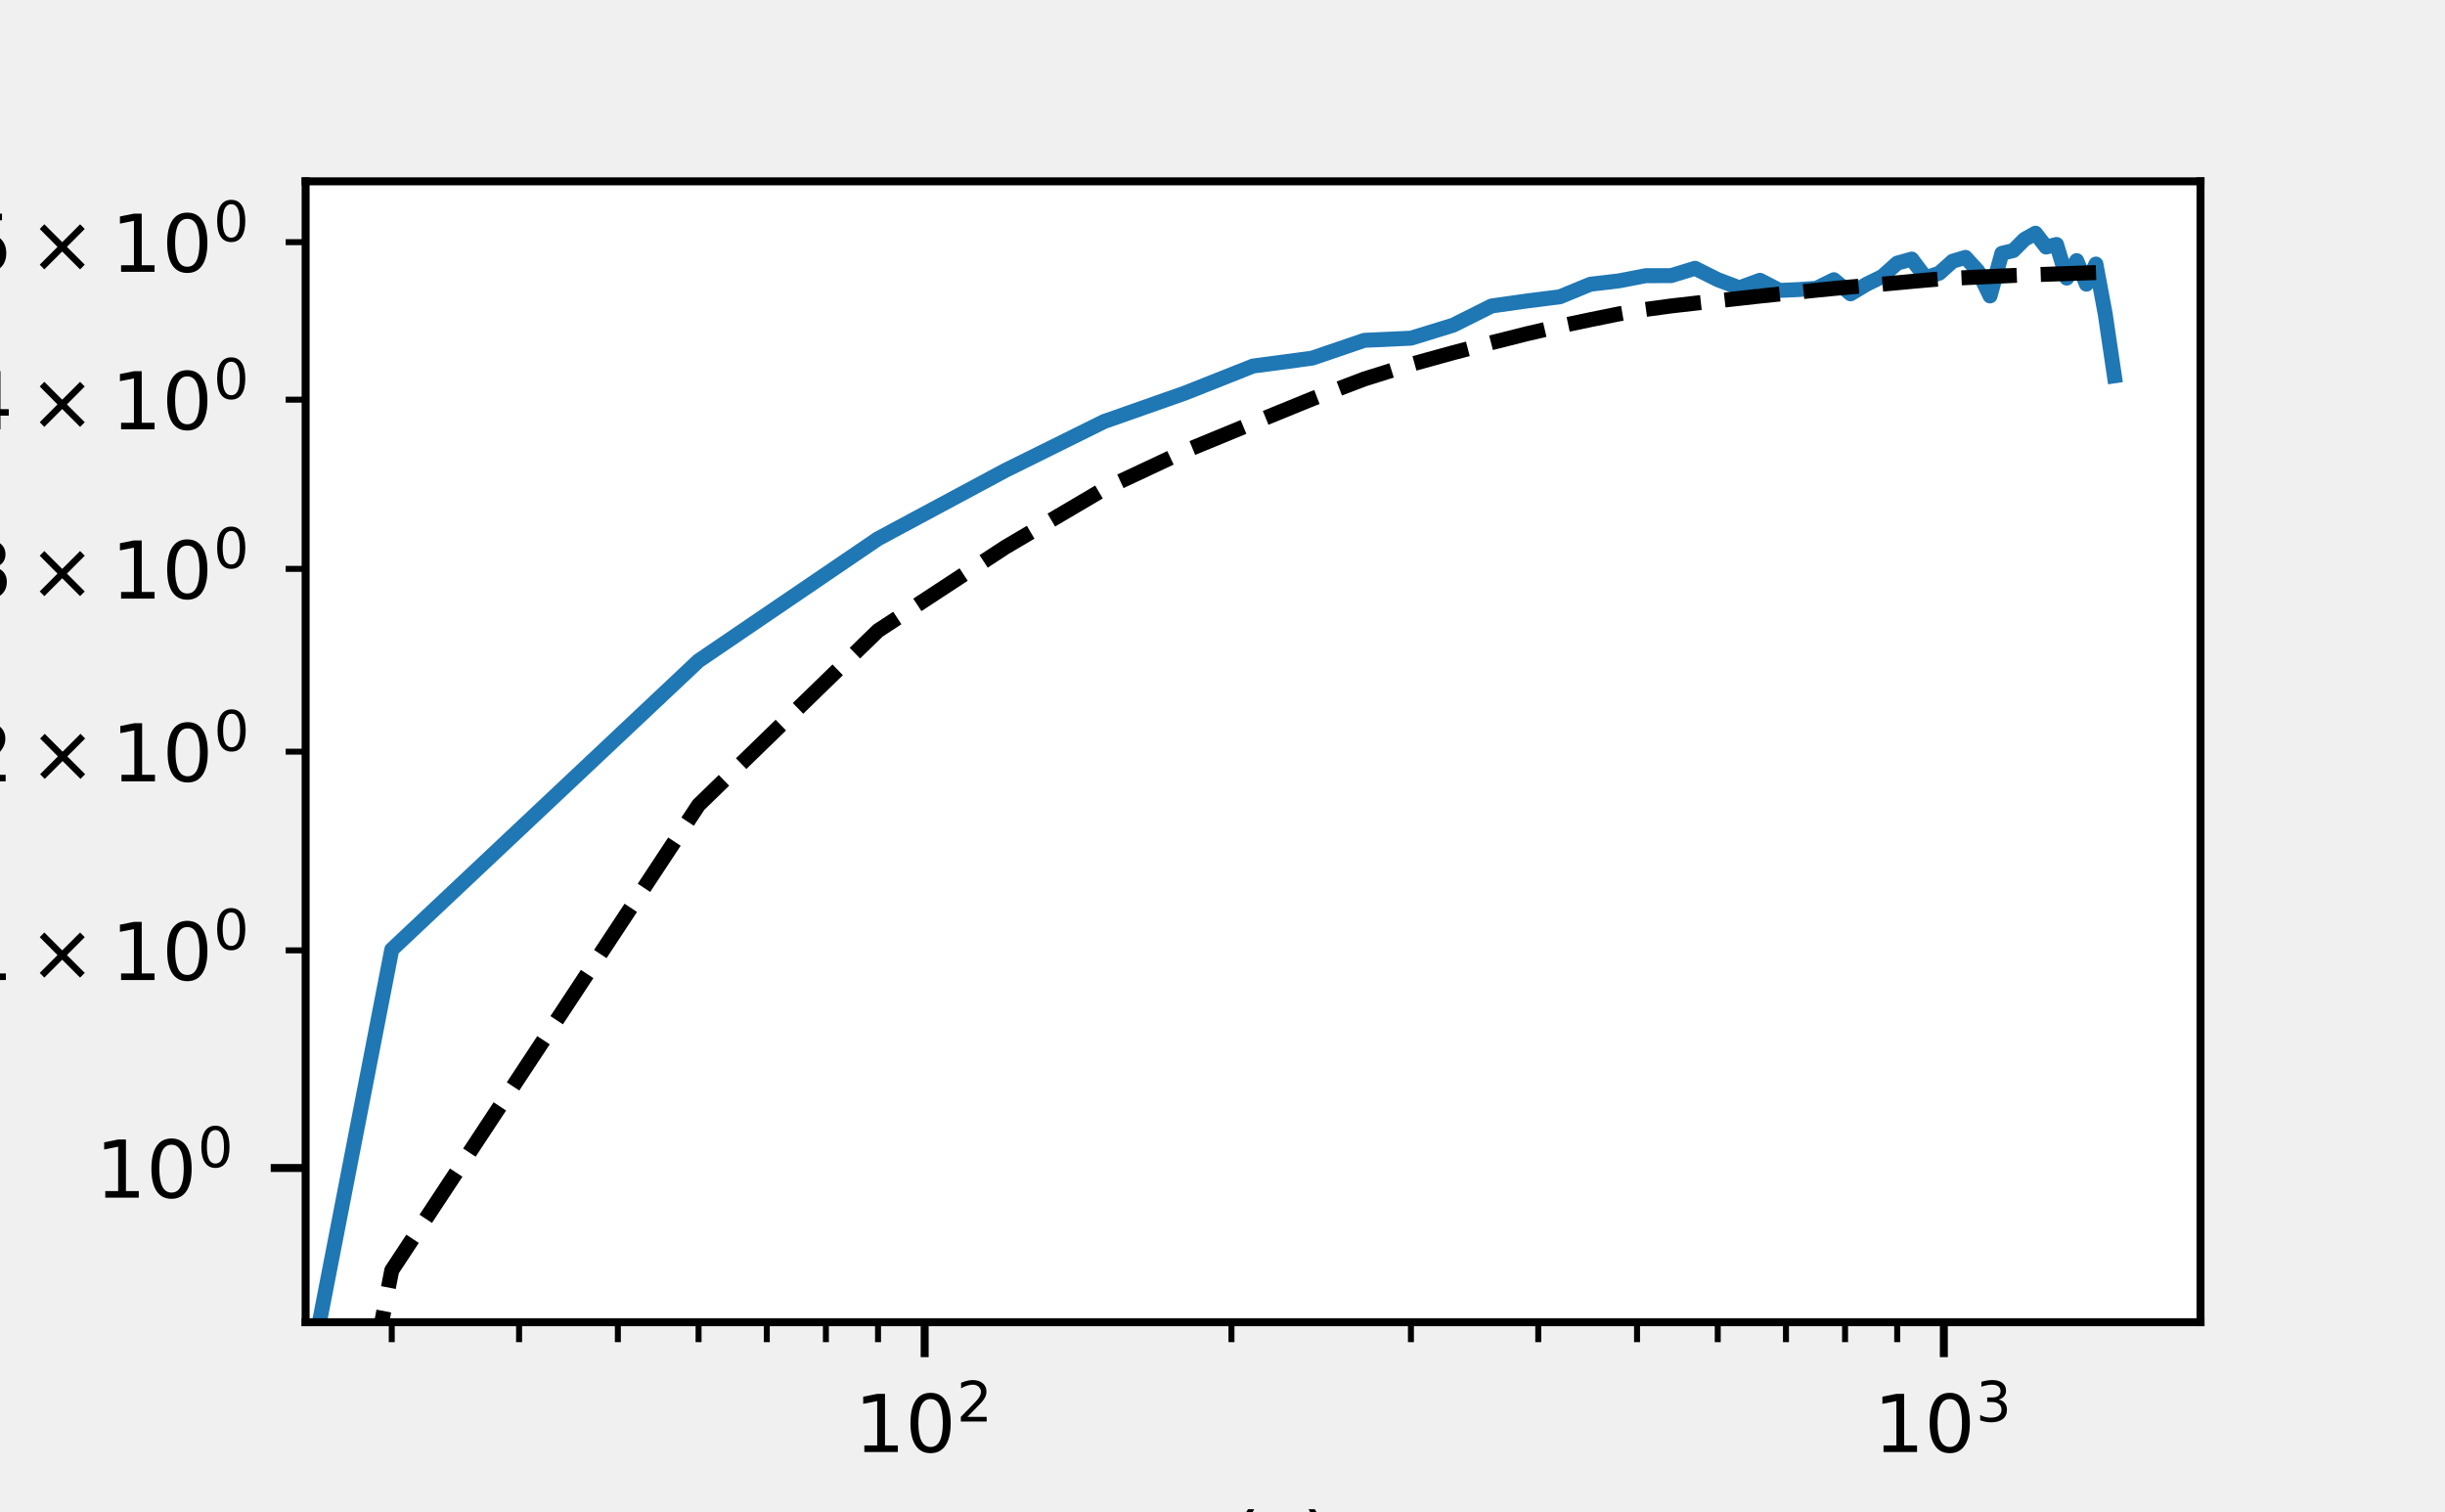
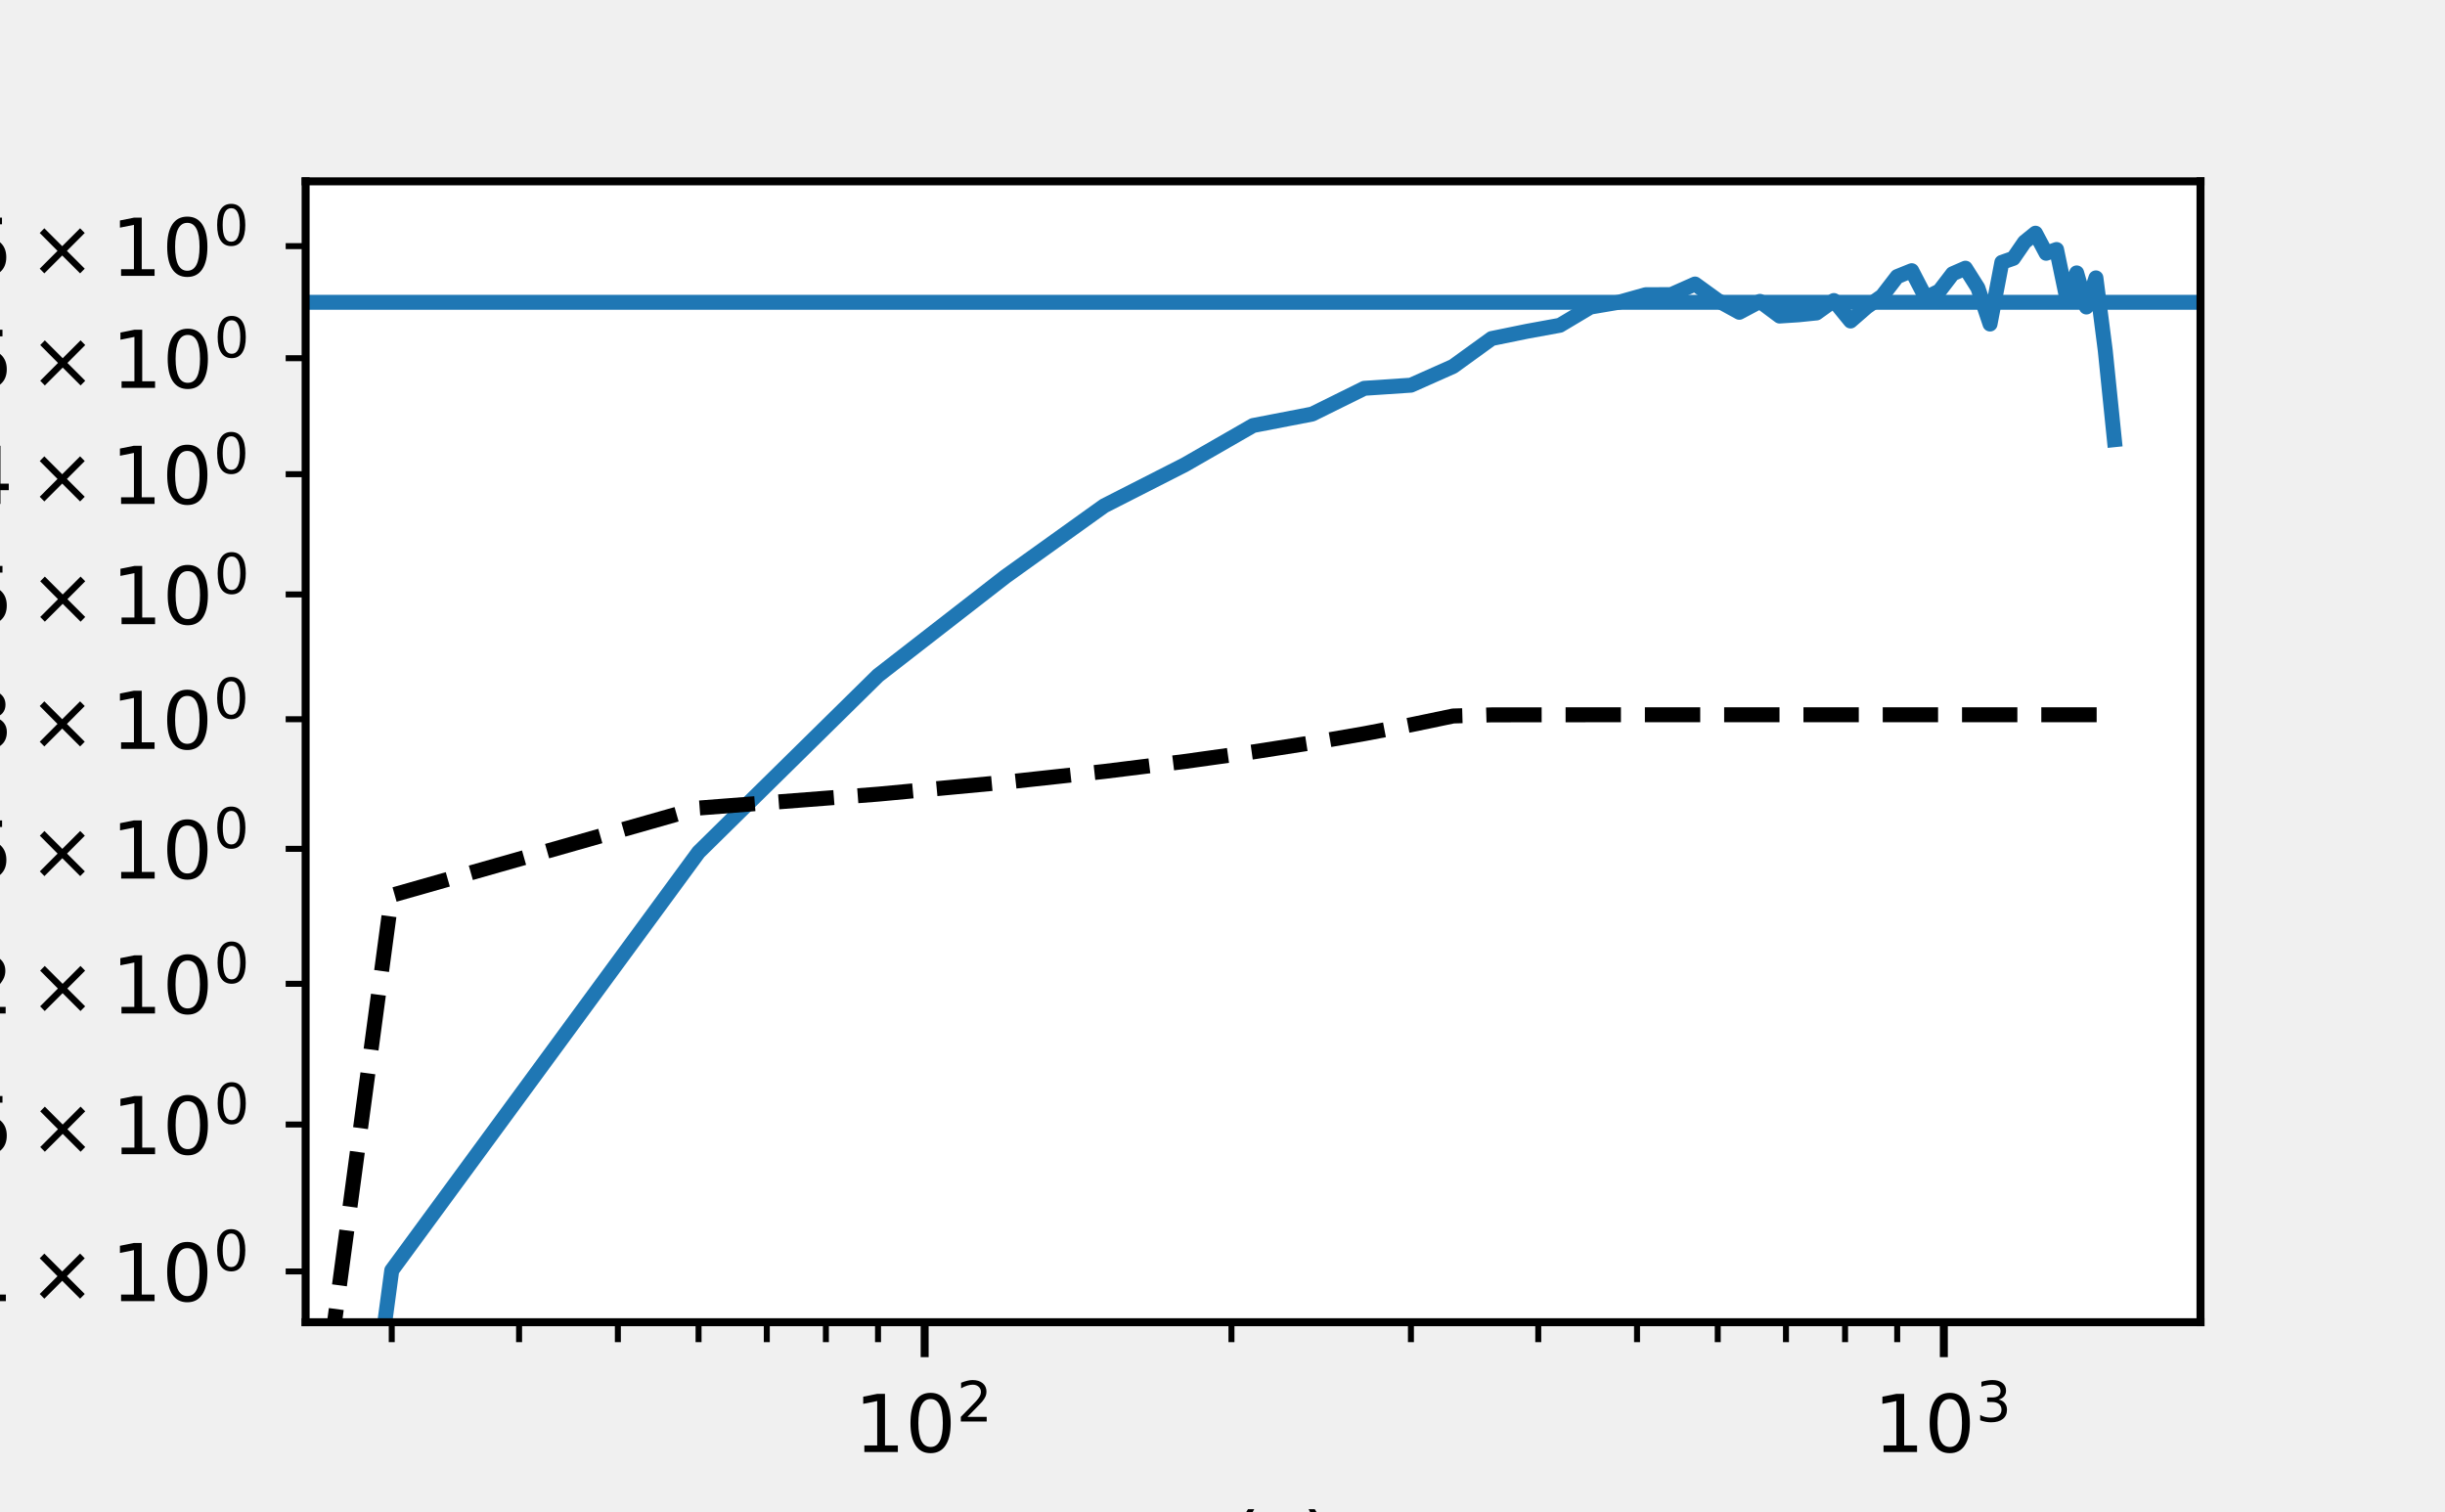
<svg xmlns="http://www.w3.org/2000/svg" xmlns:xlink="http://www.w3.org/1999/xlink" height="151.517pt" version="1.1" viewBox="0 0 245.16 151.517" width="245.16pt">
  <defs>
    <style type="text/css">*{stroke-linecap:butt;stroke-linejoin:round;}</style>
  </defs>
  <g id="figure_1">
    <g id="patch_1">
      <path d="M 0 151.517  L 245.16 151.517  L 245.16 0  L 0 0  z " style="fill:none;" />
    </g>
    <g id="axes_1">
      <g id="patch_2">
        <path d="M 30.645 132.578  L 220.644 132.578  L 220.644 18.182  L 30.645 18.182  z " style="fill:#ffffff;" />
      </g>
      <g id="matplotlib.axis_1">
        <g id="xtick_1">
          <g id="line2d_1">
            <defs>
-               <path d="M 0 0  L 0 3.5  " id="m9f617598bf" style="stroke:#000000;stroke-width:0.8;" />
+               <path d="M 0 0  L 0 3.5  " id="ma50c791efa" style="stroke:#000000;stroke-width:0.8;" />
            </defs>
            <g>
-               <use style="stroke:#000000;stroke-width:0.8;" x="92.716" xlink:href="#m9f617598bf" y="132.578" />
+               <use style="stroke:#000000;stroke-width:0.8;" x="92.716" xlink:href="#ma50c791efa" y="132.578" />
            </g>
          </g>
          <g id="text_1">
            <g transform="translate(85.67591 145.6563)scale(0.08 -0.08)">
              <defs>
                <path d="M 794 531  L 1825 531  L 1825 4091  L 703 3866  L 703 4441  L 1819 4666  L 2450 4666  L 2450 531  L 3481 531  L 3481 0  L 794 0  L 794 531  z " id="DejaVuSans-31" transform="scale(0.015625)" />
                <path d="M 2034 4250  Q 1547 4250 1301 3770  Q 1056 3291 1056 2328  Q 1056 1369 1301 889  Q 1547 409 2034 409  Q 2525 409 2770 889  Q 3016 1369 3016 2328  Q 3016 3291 2770 3770  Q 2525 4250 2034 4250  z M 2034 4750  Q 2819 4750 3233 4129  Q 3647 3509 3647 2328  Q 3647 1150 3233 529  Q 2819 -91 2034 -91  Q 1250 -91 836 529  Q 422 1150 422 2328  Q 422 3509 836 4129  Q 1250 4750 2034 4750  z " id="DejaVuSans-30" transform="scale(0.015625)" />
                <path d="M 1228 531  L 3431 531  L 3431 0  L 469 0  L 469 531  Q 828 903 1448 1529  Q 2069 2156 2228 2338  Q 2531 2678 2651 2914  Q 2772 3150 2772 3378  Q 2772 3750 2511 3984  Q 2250 4219 1831 4219  Q 1534 4219 1204 4116  Q 875 4013 500 3803  L 500 4441  Q 881 4594 1212 4672  Q 1544 4750 1819 4750  Q 2544 4750 2975 4387  Q 3406 4025 3406 3419  Q 3406 3131 3298 2873  Q 3191 2616 2906 2266  Q 2828 2175 2409 1742  Q 1991 1309 1228 531  z " id="DejaVuSans-32" transform="scale(0.015625)" />
              </defs>
              <use transform="translate(0 0.765625)" xlink:href="#DejaVuSans-31" />
              <use transform="translate(63.62305 0.765625)" xlink:href="#DejaVuSans-30" />
              <use transform="translate(128.2031 39.04688)scale(0.7)" xlink:href="#DejaVuSans-32" />
            </g>
          </g>
        </g>
        <g id="xtick_2">
          <g id="line2d_2">
            <g>
-               <use style="stroke:#000000;stroke-width:0.8;" x="194.909" xlink:href="#m9f617598bf" y="132.578" />
+               <use style="stroke:#000000;stroke-width:0.8;" x="194.909" xlink:href="#ma50c791efa" y="132.578" />
            </g>
          </g>
          <g id="text_2">
            <g transform="translate(187.869 145.6563)scale(0.08 -0.08)">
              <defs>
                <path d="M 2597 2516  Q 3050 2419 3304 2112  Q 3559 1806 3559 1356  Q 3559 666 3084 287  Q 2609 -91 1734 -91  Q 1441 -91 1130 -33  Q 819 25 488 141  L 488 750  Q 750 597 1062 519  Q 1375 441 1716 441  Q 2309 441 2620 675  Q 2931 909 2931 1356  Q 2931 1769 2642 2001  Q 2353 2234 1838 2234  L 1294 2234  L 1294 2753  L 1863 2753  Q 2328 2753 2575 2939  Q 2822 3125 2822 3475  Q 2822 3834 2567 4026  Q 2313 4219 1838 4219  Q 1578 4219 1281 4162  Q 984 4106 628 3988  L 628 4550  Q 988 4650 1302 4700  Q 1616 4750 1894 4750  Q 2613 4750 3031 4423  Q 3450 4097 3450 3541  Q 3450 3153 3228 2886  Q 3006 2619 2597 2516  z " id="DejaVuSans-33" transform="scale(0.015625)" />
              </defs>
              <use transform="translate(0 0.765625)" xlink:href="#DejaVuSans-31" />
              <use transform="translate(63.62305 0.765625)" xlink:href="#DejaVuSans-30" />
              <use transform="translate(128.2031 39.04688)scale(0.7)" xlink:href="#DejaVuSans-33" />
            </g>
          </g>
        </g>
        <g id="xtick_3">
          <g id="line2d_3">
            <defs>
-               <path d="M 0 0  L 0 2  " id="ma2e8020bdc" style="stroke:#000000;stroke-width:0.6;" />
+               <path d="M 0 0  L 0 2  " id="mcae74d7c18" style="stroke:#000000;stroke-width:0.6;" />
            </defs>
            <g>
-               <use style="stroke:#000000;stroke-width:0.6;" x="39.281" xlink:href="#ma2e8020bdc" y="132.578" />
+               <use style="stroke:#000000;stroke-width:0.6;" x="39.281" xlink:href="#mcae74d7c18" y="132.578" />
            </g>
          </g>
        </g>
        <g id="xtick_4">
          <g id="line2d_4">
            <g>
-               <use style="stroke:#000000;stroke-width:0.6;" x="52.049" xlink:href="#ma2e8020bdc" y="132.578" />
+               <use style="stroke:#000000;stroke-width:0.6;" x="52.049" xlink:href="#mcae74d7c18" y="132.578" />
            </g>
          </g>
        </g>
        <g id="xtick_5">
          <g id="line2d_5">
            <g>
-               <use style="stroke:#000000;stroke-width:0.6;" x="61.953" xlink:href="#ma2e8020bdc" y="132.578" />
+               <use style="stroke:#000000;stroke-width:0.6;" x="61.953" xlink:href="#mcae74d7c18" y="132.578" />
            </g>
          </g>
        </g>
        <g id="xtick_6">
          <g id="line2d_6">
            <g>
-               <use style="stroke:#000000;stroke-width:0.6;" x="70.045" xlink:href="#ma2e8020bdc" y="132.578" />
+               <use style="stroke:#000000;stroke-width:0.6;" x="70.045" xlink:href="#mcae74d7c18" y="132.578" />
            </g>
          </g>
        </g>
        <g id="xtick_7">
          <g id="line2d_7">
            <g>
-               <use style="stroke:#000000;stroke-width:0.6;" x="76.886" xlink:href="#ma2e8020bdc" y="132.578" />
+               <use style="stroke:#000000;stroke-width:0.6;" x="76.886" xlink:href="#mcae74d7c18" y="132.578" />
            </g>
          </g>
        </g>
        <g id="xtick_8">
          <g id="line2d_8">
            <g>
-               <use style="stroke:#000000;stroke-width:0.6;" x="82.812" xlink:href="#ma2e8020bdc" y="132.578" />
+               <use style="stroke:#000000;stroke-width:0.6;" x="82.812" xlink:href="#mcae74d7c18" y="132.578" />
            </g>
          </g>
        </g>
        <g id="xtick_9">
          <g id="line2d_9">
            <g>
-               <use style="stroke:#000000;stroke-width:0.6;" x="88.04" xlink:href="#ma2e8020bdc" y="132.578" />
+               <use style="stroke:#000000;stroke-width:0.6;" x="88.04" xlink:href="#mcae74d7c18" y="132.578" />
            </g>
          </g>
        </g>
        <g id="xtick_10">
          <g id="line2d_10">
            <g>
-               <use style="stroke:#000000;stroke-width:0.6;" x="123.479" xlink:href="#ma2e8020bdc" y="132.578" />
+               <use style="stroke:#000000;stroke-width:0.6;" x="123.479" xlink:href="#mcae74d7c18" y="132.578" />
            </g>
          </g>
        </g>
        <g id="xtick_11">
          <g id="line2d_11">
            <g>
-               <use style="stroke:#000000;stroke-width:0.6;" x="141.474" xlink:href="#ma2e8020bdc" y="132.578" />
+               <use style="stroke:#000000;stroke-width:0.6;" x="141.474" xlink:href="#mcae74d7c18" y="132.578" />
            </g>
          </g>
        </g>
        <g id="xtick_12">
          <g id="line2d_12">
            <g>
-               <use style="stroke:#000000;stroke-width:0.6;" x="154.242" xlink:href="#ma2e8020bdc" y="132.578" />
+               <use style="stroke:#000000;stroke-width:0.6;" x="154.242" xlink:href="#mcae74d7c18" y="132.578" />
            </g>
          </g>
        </g>
        <g id="xtick_13">
          <g id="line2d_13">
            <g>
-               <use style="stroke:#000000;stroke-width:0.6;" x="164.146" xlink:href="#ma2e8020bdc" y="132.578" />
+               <use style="stroke:#000000;stroke-width:0.6;" x="164.146" xlink:href="#mcae74d7c18" y="132.578" />
            </g>
          </g>
        </g>
        <g id="xtick_14">
          <g id="line2d_14">
            <g>
-               <use style="stroke:#000000;stroke-width:0.6;" x="172.238" xlink:href="#ma2e8020bdc" y="132.578" />
+               <use style="stroke:#000000;stroke-width:0.6;" x="172.238" xlink:href="#mcae74d7c18" y="132.578" />
            </g>
          </g>
        </g>
        <g id="xtick_15">
          <g id="line2d_15">
            <g>
-               <use style="stroke:#000000;stroke-width:0.6;" x="179.079" xlink:href="#ma2e8020bdc" y="132.578" />
+               <use style="stroke:#000000;stroke-width:0.6;" x="179.079" xlink:href="#mcae74d7c18" y="132.578" />
            </g>
          </g>
        </g>
        <g id="xtick_16">
          <g id="line2d_16">
            <g>
-               <use style="stroke:#000000;stroke-width:0.6;" x="185.005" xlink:href="#ma2e8020bdc" y="132.578" />
+               <use style="stroke:#000000;stroke-width:0.6;" x="185.005" xlink:href="#mcae74d7c18" y="132.578" />
            </g>
          </g>
        </g>
        <g id="xtick_17">
          <g id="line2d_17">
            <g>
-               <use style="stroke:#000000;stroke-width:0.6;" x="190.233" xlink:href="#ma2e8020bdc" y="132.578" />
+               <use style="stroke:#000000;stroke-width:0.6;" x="190.233" xlink:href="#mcae74d7c18" y="132.578" />
            </g>
          </g>
        </g>
        <g id="text_3">
          <g transform="translate(117.6001 157.3988)scale(0.08 -0.08)">
            <defs>
              <path d="M 1172 4494  L 1172 3500  L 2356 3500  L 2356 3053  L 1172 3053  L 1172 1153  Q 1172 725 1289 603  Q 1406 481 1766 481  L 2356 481  L 2356 0  L 1766 0  Q 1100 0 847 248  Q 594 497 594 1153  L 594 3053  L 172 3053  L 172 3500  L 594 3500  L 594 4494  L 1172 4494  z " id="DejaVuSans-74" transform="scale(0.015625)" />
              <path id="DejaVuSans-20" transform="scale(0.015625)" />
              <path d="M 1984 4856  Q 1566 4138 1362 3434  Q 1159 2731 1159 2009  Q 1159 1288 1364 580  Q 1569 -128 1984 -844  L 1484 -844  Q 1016 -109 783 600  Q 550 1309 550 2009  Q 550 2706 781 3412  Q 1013 4119 1484 4856  L 1984 4856  z " id="DejaVuSans-28" transform="scale(0.015625)" />
              <path d="M 2834 3397  L 2834 2853  Q 2591 2978 2328 3040  Q 2066 3103 1784 3103  Q 1356 3103 1142 2972  Q 928 2841 928 2578  Q 928 2378 1081 2264  Q 1234 2150 1697 2047  L 1894 2003  Q 2506 1872 2764 1633  Q 3022 1394 3022 966  Q 3022 478 2636 193  Q 2250 -91 1575 -91  Q 1294 -91 989 -36  Q 684 19 347 128  L 347 722  Q 666 556 975 473  Q 1284 391 1588 391  Q 1994 391 2212 530  Q 2431 669 2431 922  Q 2431 1156 2273 1281  Q 2116 1406 1581 1522  L 1381 1569  Q 847 1681 609 1914  Q 372 2147 372 2553  Q 372 3047 722 3315  Q 1072 3584 1716 3584  Q 2034 3584 2315 3537  Q 2597 3491 2834 3397  z " id="DejaVuSans-73" transform="scale(0.015625)" />
              <path d="M 513 4856  L 1013 4856  Q 1481 4119 1714 3412  Q 1947 2706 1947 2009  Q 1947 1309 1714 600  Q 1481 -109 1013 -844  L 513 -844  Q 928 -128 1133 580  Q 1338 1288 1338 2009  Q 1338 2731 1133 3434  Q 928 4138 513 4856  z " id="DejaVuSans-29" transform="scale(0.015625)" />
            </defs>
            <use xlink:href="#DejaVuSans-74" />
            <use x="39.209" xlink:href="#DejaVuSans-20" />
            <use x="70.996" xlink:href="#DejaVuSans-28" />
            <use x="110.01" xlink:href="#DejaVuSans-73" />
            <use x="162.109" xlink:href="#DejaVuSans-29" />
          </g>
        </g>
      </g>
      <g id="matplotlib.axis_2">
        <g id="ytick_1">
          <g id="line2d_18">
            <defs>
-               <path d="M 0 0  L -3.5 0  " id="mfd10a00571" style="stroke:#000000;stroke-width:0.8;" />
+               <path d="M 0 0  L -2 0  " id="mbcecc2f421" style="stroke:#000000;stroke-width:0.6;" />
            </defs>
            <g>
-               <use style="stroke:#000000;stroke-width:0.8;" x="30.645" xlink:href="#mfd10a00571" y="117.113" />
+               <use style="stroke:#000000;stroke-width:0.6;" x="30.645" xlink:href="#mbcecc2f421" y="127.487" />
            </g>
          </g>
          <g id="text_4">
-             <g transform="translate(9.565 120.1527)scale(0.08 -0.08)">
-               <use transform="translate(0 0.765625)" xlink:href="#DejaVuSans-31" />
-               <use transform="translate(63.62305 0.765625)" xlink:href="#DejaVuSans-30" />
-               <use transform="translate(128.2031 39.04688)scale(0.7)" xlink:href="#DejaVuSans-30" />
-             </g>
-           </g>
-         </g>
-         <g id="ytick_2">
-           <g id="line2d_19">
-             <defs>
-               <path d="M 0 0  L -2 0  " id="m439646f45f" style="stroke:#000000;stroke-width:0.6;" />
-             </defs>
-             <g>
-               <use style="stroke:#000000;stroke-width:0.6;" x="30.645" xlink:href="#m439646f45f" y="95.291" />
-             </g>
-           </g>
-           <g id="text_5">
-             <g transform="translate(-11.395 98.33061)scale(0.08 -0.08)">
+             <g transform="translate(-11.395 130.5264)scale(0.08 -0.08)">
              <defs>
                <path d="M 684 794  L 1344 794  L 1344 0  L 684 0  L 684 794  z " id="DejaVuSans-2e" transform="scale(0.015625)" />
                <path d="M 4488 3438  L 3059 2003  L 4488 575  L 4116 197  L 2681 1631  L 1247 197  L 878 575  L 2303 2003  L 878 3438  L 1247 3816  L 2681 2381  L 4116 3816  L 4488 3438  z " id="DejaVuSans-d7" transform="scale(0.015625)" />
              </defs>
              <use transform="translate(0 0.765625)" xlink:href="#DejaVuSans-31" />
              <use transform="translate(63.62305 0.765625)" xlink:href="#DejaVuSans-2e" />
              <use transform="translate(95.41016 0.765625)" xlink:href="#DejaVuSans-31" />
              <use transform="translate(178.5156 0.765625)" xlink:href="#DejaVuSans-d7" />
              <use transform="translate(281.7871 0.765625)" xlink:href="#DejaVuSans-31" />
              <use transform="translate(345.4102 0.765625)" xlink:href="#DejaVuSans-30" />
              <use transform="translate(409.9902 39.04688)scale(0.7)" xlink:href="#DejaVuSans-30" />
            </g>
          </g>
        </g>
+         <g id="ytick_2">
+           <g id="line2d_19">
+             <g>
+               <use style="stroke:#000000;stroke-width:0.6;" x="30.645" xlink:href="#mbcecc2f421" y="112.753" />
+             </g>
+           </g>
+           <g id="text_5">
+             <g transform="translate(-16.435 115.792)scale(0.08 -0.08)">
+               <defs>
+                 <path d="M 691 4666  L 3169 4666  L 3169 4134  L 1269 4134  L 1269 2991  Q 1406 3038 1543 3061  Q 1681 3084 1819 3084  Q 2600 3084 3056 2656  Q 3513 2228 3513 1497  Q 3513 744 3044 326  Q 2575 -91 1722 -91  Q 1428 -91 1123 -41  Q 819 9 494 109  L 494 744  Q 775 591 1075 516  Q 1375 441 1709 441  Q 2250 441 2565 725  Q 2881 1009 2881 1497  Q 2881 1984 2565 2268  Q 2250 2553 1709 2553  Q 1456 2553 1204 2497  Q 953 2441 691 2322  L 691 4666  z " id="DejaVuSans-35" transform="scale(0.015625)" />
+               </defs>
+               <use transform="translate(0 0.765625)" xlink:href="#DejaVuSans-31" />
+               <use transform="translate(63.62305 0.765625)" xlink:href="#DejaVuSans-2e" />
+               <use transform="translate(95.41016 0.765625)" xlink:href="#DejaVuSans-31" />
+               <use transform="translate(159.0332 0.765625)" xlink:href="#DejaVuSans-35" />
+               <use transform="translate(242.1387 0.765625)" xlink:href="#DejaVuSans-d7" />
+               <use transform="translate(345.4102 0.765625)" xlink:href="#DejaVuSans-31" />
+               <use transform="translate(409.0332 0.765625)" xlink:href="#DejaVuSans-30" />
+               <use transform="translate(473.6133 39.04688)scale(0.7)" xlink:href="#DejaVuSans-30" />
+             </g>
+           </g>
+         </g>
        <g id="ytick_3">
          <g id="line2d_20">
            <g>
-               <use style="stroke:#000000;stroke-width:0.6;" x="30.645" xlink:href="#m439646f45f" y="75.369" />
+               <use style="stroke:#000000;stroke-width:0.6;" x="30.645" xlink:href="#mbcecc2f421" y="98.645" />
            </g>
          </g>
          <g id="text_6">
-             <g transform="translate(-10.915 78.40861)scale(0.08 -0.08)">
+             <g transform="translate(-10.915 101.6848)scale(0.08 -0.08)">
              <use transform="translate(0 0.765625)" xlink:href="#DejaVuSans-31" />
              <use transform="translate(63.62305 0.765625)" xlink:href="#DejaVuSans-2e" />
              <use transform="translate(89.91016 0.765625)" xlink:href="#DejaVuSans-32" />
              <use transform="translate(173.0156 0.765625)" xlink:href="#DejaVuSans-d7" />
              <use transform="translate(276.2871 0.765625)" xlink:href="#DejaVuSans-31" />
              <use transform="translate(339.9102 0.765625)" xlink:href="#DejaVuSans-30" />
              <use transform="translate(404.4902 39.04688)scale(0.7)" xlink:href="#DejaVuSans-30" />
            </g>
          </g>
        </g>
        <g id="ytick_4">
          <g id="line2d_21">
            <g>
-               <use style="stroke:#000000;stroke-width:0.6;" x="30.645" xlink:href="#m439646f45f" y="57.043" />
+               <use style="stroke:#000000;stroke-width:0.6;" x="30.645" xlink:href="#mbcecc2f421" y="85.114" />
            </g>
          </g>
          <g id="text_7">
-             <g transform="translate(-11.395 60.08215)scale(0.08 -0.08)">
+             <g transform="translate(-16.035 88.15354)scale(0.08 -0.08)">
+               <use transform="translate(0 0.765625)" xlink:href="#DejaVuSans-31" />
+               <use transform="translate(63.62305 0.765625)" xlink:href="#DejaVuSans-2e" />
+               <use transform="translate(89.91016 0.765625)" xlink:href="#DejaVuSans-32" />
+               <use transform="translate(153.5332 0.765625)" xlink:href="#DejaVuSans-35" />
+               <use transform="translate(236.6387 0.765625)" xlink:href="#DejaVuSans-d7" />
+               <use transform="translate(339.9102 0.765625)" xlink:href="#DejaVuSans-31" />
+               <use transform="translate(403.5332 0.765625)" xlink:href="#DejaVuSans-30" />
+               <use transform="translate(468.1133 39.04688)scale(0.7)" xlink:href="#DejaVuSans-30" />
+             </g>
+           </g>
+         </g>
+         <g id="ytick_5">
+           <g id="line2d_22">
+             <g>
+               <use style="stroke:#000000;stroke-width:0.6;" x="30.645" xlink:href="#mbcecc2f421" y="72.114" />
+             </g>
+           </g>
+           <g id="text_8">
+             <g transform="translate(-11.395 75.15307)scale(0.08 -0.08)">
              <use transform="translate(0 0.765625)" xlink:href="#DejaVuSans-31" />
              <use transform="translate(63.62305 0.765625)" xlink:href="#DejaVuSans-2e" />
              <use transform="translate(95.41016 0.765625)" xlink:href="#DejaVuSans-33" />
              <use transform="translate(178.5156 0.765625)" xlink:href="#DejaVuSans-d7" />
              <use transform="translate(281.7871 0.765625)" xlink:href="#DejaVuSans-31" />
              <use transform="translate(345.4102 0.765625)" xlink:href="#DejaVuSans-30" />
              <use transform="translate(409.9902 39.04688)scale(0.7)" xlink:href="#DejaVuSans-30" />
            </g>
          </g>
        </g>
-         <g id="ytick_5">
-           <g id="line2d_22">
-             <g>
-               <use style="stroke:#000000;stroke-width:0.6;" x="30.645" xlink:href="#m439646f45f" y="40.075" />
-             </g>
-           </g>
-           <g id="text_8">
-             <g transform="translate(-11.395 43.11449)scale(0.08 -0.08)">
+         <g id="ytick_6">
+           <g id="line2d_23">
+             <g>
+               <use style="stroke:#000000;stroke-width:0.6;" x="30.645" xlink:href="#mbcecc2f421" y="59.604" />
+             </g>
+           </g>
+           <g id="text_9">
+             <g transform="translate(-16.435 62.6433)scale(0.08 -0.08)">
+               <use transform="translate(0 0.765625)" xlink:href="#DejaVuSans-31" />
+               <use transform="translate(63.62305 0.765625)" xlink:href="#DejaVuSans-2e" />
+               <use transform="translate(95.41016 0.765625)" xlink:href="#DejaVuSans-33" />
+               <use transform="translate(159.0332 0.765625)" xlink:href="#DejaVuSans-35" />
+               <use transform="translate(242.1387 0.765625)" xlink:href="#DejaVuSans-d7" />
+               <use transform="translate(345.4102 0.765625)" xlink:href="#DejaVuSans-31" />
+               <use transform="translate(409.0332 0.765625)" xlink:href="#DejaVuSans-30" />
+               <use transform="translate(473.6133 39.04688)scale(0.7)" xlink:href="#DejaVuSans-30" />
+             </g>
+           </g>
+         </g>
+         <g id="ytick_7">
+           <g id="line2d_24">
+             <g>
+               <use style="stroke:#000000;stroke-width:0.6;" x="30.645" xlink:href="#mbcecc2f421" y="47.549" />
+             </g>
+           </g>
+           <g id="text_10">
+             <g transform="translate(-11.395 50.58853)scale(0.08 -0.08)">
              <defs>
                <path d="M 2419 4116  L 825 1625  L 2419 1625  L 2419 4116  z M 2253 4666  L 3047 4666  L 3047 1625  L 3713 1625  L 3713 1100  L 3047 1100  L 3047 0  L 2419 0  L 2419 1100  L 313 1100  L 313 1709  L 2253 4666  z " id="DejaVuSans-34" transform="scale(0.015625)" />
              </defs>
              <use transform="translate(0 0.765625)" xlink:href="#DejaVuSans-31" />
              <use transform="translate(63.62305 0.765625)" xlink:href="#DejaVuSans-2e" />
              <use transform="translate(95.41016 0.765625)" xlink:href="#DejaVuSans-34" />
              <use transform="translate(178.5156 0.765625)" xlink:href="#DejaVuSans-d7" />
              <use transform="translate(281.7871 0.765625)" xlink:href="#DejaVuSans-31" />
              <use transform="translate(345.4102 0.765625)" xlink:href="#DejaVuSans-30" />
              <use transform="translate(409.9902 39.04688)scale(0.7)" xlink:href="#DejaVuSans-30" />
            </g>
          </g>
        </g>
-         <g id="ytick_6">
-           <g id="line2d_23">
-             <g>
-               <use style="stroke:#000000;stroke-width:0.6;" x="30.645" xlink:href="#m439646f45f" y="24.279" />
-             </g>
-           </g>
-           <g id="text_9">
-             <g transform="translate(-11.395 27.31799)scale(0.08 -0.08)">
-               <defs>
-                 <path d="M 691 4666  L 3169 4666  L 3169 4134  L 1269 4134  L 1269 2991  Q 1406 3038 1543 3061  Q 1681 3084 1819 3084  Q 2600 3084 3056 2656  Q 3513 2228 3513 1497  Q 3513 744 3044 326  Q 2575 -91 1722 -91  Q 1428 -91 1123 -41  Q 819 9 494 109  L 494 744  Q 775 591 1075 516  Q 1375 441 1709 441  Q 2250 441 2565 725  Q 2881 1009 2881 1497  Q 2881 1984 2565 2268  Q 2250 2553 1709 2553  Q 1456 2553 1204 2497  Q 953 2441 691 2322  L 691 4666  z " id="DejaVuSans-35" transform="scale(0.015625)" />
-               </defs>
+         <g id="ytick_8">
+           <g id="line2d_25">
+             <g>
+               <use style="stroke:#000000;stroke-width:0.6;" x="30.645" xlink:href="#mbcecc2f421" y="35.917" />
+             </g>
+           </g>
+           <g id="text_11">
+             <g transform="translate(-16.435 38.95682)scale(0.08 -0.08)">
+               <use transform="translate(0 0.765625)" xlink:href="#DejaVuSans-31" />
+               <use transform="translate(63.62305 0.765625)" xlink:href="#DejaVuSans-2e" />
+               <use transform="translate(95.41016 0.765625)" xlink:href="#DejaVuSans-34" />
+               <use transform="translate(159.0332 0.765625)" xlink:href="#DejaVuSans-35" />
+               <use transform="translate(242.1387 0.765625)" xlink:href="#DejaVuSans-d7" />
+               <use transform="translate(345.4102 0.765625)" xlink:href="#DejaVuSans-31" />
+               <use transform="translate(409.0332 0.765625)" xlink:href="#DejaVuSans-30" />
+               <use transform="translate(473.6133 39.04688)scale(0.7)" xlink:href="#DejaVuSans-30" />
+             </g>
+           </g>
+         </g>
+         <g id="ytick_9">
+           <g id="line2d_26">
+             <g>
+               <use style="stroke:#000000;stroke-width:0.6;" x="30.645" xlink:href="#mbcecc2f421" y="24.68" />
+             </g>
+           </g>
+           <g id="text_12">
+             <g transform="translate(-11.395 27.71949)scale(0.08 -0.08)">
              <use transform="translate(0 0.765625)" xlink:href="#DejaVuSans-31" />
              <use transform="translate(63.62305 0.765625)" xlink:href="#DejaVuSans-2e" />
              <use transform="translate(95.41016 0.765625)" xlink:href="#DejaVuSans-35" />
              <use transform="translate(178.5156 0.765625)" xlink:href="#DejaVuSans-d7" />
              <use transform="translate(281.7871 0.765625)" xlink:href="#DejaVuSans-31" />
              <use transform="translate(345.4102 0.765625)" xlink:href="#DejaVuSans-30" />
              <use transform="translate(409.9902 39.04688)scale(0.7)" xlink:href="#DejaVuSans-30" />
            </g>
          </g>
        </g>
-         <g id="text_10">
-           <g transform="translate(-17.075 100.1798)rotate(-90)scale(0.08 -0.08)">
+         <g id="text_13">
+           <g transform="translate(-22.115 100.1798)rotate(-90)scale(0.08 -0.08)">
            <defs>
              <path d="M 628 4666  L 1569 4666  L 2759 1491  L 3956 4666  L 4897 4666  L 4897 0  L 4281 0  L 4281 4097  L 3078 897  L 2444 897  L 1241 4097  L 1241 0  L 628 0  L 628 4666  z " id="DejaVuSans-4d" transform="scale(0.015625)" />
              <path d="M 3425 4513  L 3425 3897  Q 3066 4069 2747 4153  Q 2428 4238 2131 4238  Q 1616 4238 1336 4038  Q 1056 3838 1056 3469  Q 1056 3159 1242 3001  Q 1428 2844 1947 2747  L 2328 2669  Q 3034 2534 3370 2195  Q 3706 1856 3706 1288  Q 3706 609 3251 259  Q 2797 -91 1919 -91  Q 1588 -91 1214 -16  Q 841 59 441 206  L 441 856  Q 825 641 1194 531  Q 1563 422 1919 422  Q 2459 422 2753 634  Q 3047 847 3047 1241  Q 3047 1584 2836 1778  Q 2625 1972 2144 2069  L 1759 2144  Q 1053 2284 737 2584  Q 422 2884 422 3419  Q 422 4038 858 4394  Q 1294 4750 2059 4750  Q 2388 4750 2728 4690  Q 3069 4631 3425 4513  z " id="DejaVuSans-53" transform="scale(0.015625)" />
              <path d="M 4122 4306  L 4122 3641  Q 3803 3938 3442 4084  Q 3081 4231 2675 4231  Q 1875 4231 1450 3742  Q 1025 3253 1025 2328  Q 1025 1406 1450 917  Q 1875 428 2675 428  Q 3081 428 3442 575  Q 3803 722 4122 1019  L 4122 359  Q 3791 134 3420 21  Q 3050 -91 2638 -91  Q 1578 -91 968 557  Q 359 1206 359 2328  Q 359 3453 968 4101  Q 1578 4750 2638 4750  Q 3056 4750 3426 4639  Q 3797 4528 4122 4306  z " id="DejaVuSans-43" transform="scale(0.015625)" />
              <path d="M 1259 4147  L 1259 519  L 2022 519  Q 2988 519 3436 956  Q 3884 1394 3884 2338  Q 3884 3275 3436 3711  Q 2988 4147 2022 4147  L 1259 4147  z M 628 4666  L 1925 4666  Q 3281 4666 3915 4102  Q 4550 3538 4550 2338  Q 4550 1131 3912 565  Q 3275 0 1925 0  L 628 0  L 628 4666  z " id="DejaVuSans-44" transform="scale(0.015625)" />
              <path d="M -84 -1331  L 856 3500  L 1434 3500  L 1009 1322  Q 997 1256 987 1175  Q 978 1094 978 1013  Q 978 722 1161 565  Q 1344 409 1684 409  Q 2147 409 2431 671  Q 2716 934 2816 1459  L 3213 3500  L 3788 3500  L 3266 809  Q 3253 750 3248 706  Q 3244 663 3244 628  Q 3244 531 3283 486  Q 3322 441 3406 441  Q 3438 441 3492 456  Q 3547 472 3647 513  L 3559 50  Q 3422 -19 3297 -55  Q 3172 -91 3053 -91  Q 2847 -91 2730 40  Q 2613 172 2613 403  Q 2438 153 2195 31  Q 1953 -91 1625 -91  Q 1334 -91 1117 43  Q 900 178 831 397  L 494 -1331  L -84 -1331  z " id="DejaVuSans-Oblique-3bc" transform="scale(0.015625)" />
              <path d="M 5747 2113  L 5338 0  L 4763 0  L 5166 2094  Q 5191 2228 5203 2325  Q 5216 2422 5216 2491  Q 5216 2772 5059 2928  Q 4903 3084 4622 3084  Q 4203 3084 3875 2770  Q 3547 2456 3450 1953  L 3066 0  L 2491 0  L 2900 2094  Q 2925 2209 2937 2307  Q 2950 2406 2950 2484  Q 2950 2769 2794 2926  Q 2638 3084 2363 3084  Q 1938 3084 1609 2770  Q 1281 2456 1184 1953  L 800 0  L 225 0  L 909 3500  L 1484 3500  L 1375 2956  Q 1609 3263 1923 3423  Q 2238 3584 2597 3584  Q 2978 3584 3223 3384  Q 3469 3184 3519 2828  Q 3781 3197 4126 3390  Q 4472 3584 4856 3584  Q 5306 3584 5551 3325  Q 5797 3066 5797 2591  Q 5797 2488 5784 2364  Q 5772 2241 5747 2113  z " id="DejaVuSans-Oblique-6d" transform="scale(0.015625)" />
            </defs>
            <use transform="translate(0 0.765625)" xlink:href="#DejaVuSans-4d" />
            <use transform="translate(86.2793 0.765625)" xlink:href="#DejaVuSans-53" />
            <use transform="translate(149.7559 0.765625)" xlink:href="#DejaVuSans-43" />
            <use transform="translate(219.5801 0.765625)" xlink:href="#DejaVuSans-44" />
            <use transform="translate(296.582 0.765625)" xlink:href="#DejaVuSans-20" />
            <use transform="translate(328.3691 0.765625)" xlink:href="#DejaVuSans-28" />
            <use transform="translate(367.3828 0.765625)" xlink:href="#DejaVuSans-Oblique-3bc" />
            <use transform="translate(431.0059 0.765625)" xlink:href="#DejaVuSans-Oblique-6d" />
            <use transform="translate(533.0679 39.04688)scale(0.7)" xlink:href="#DejaVuSans-32" />
            <use transform="translate(580.3384 0.765625)" xlink:href="#DejaVuSans-29" />
          </g>
        </g>
      </g>
-       <g id="line2d_24">
-         <path clip-path="url(#p002b3b44b4)" d="M 28.158 152.517  L 39.281 95.216  L 70.045 66.256  L 88.04 54.016  L 100.808 47.166  L 110.711 42.264  L 118.803 39.417  L 125.644 36.702  L 131.571 35.91  L 136.798 34.124  L 141.474 33.909  L 145.704 32.608  L 149.566 30.677  L 153.119 30.175  L 156.408 29.76  L 159.47 28.499  L 162.334 28.163  L 165.025 27.641  L 167.561 27.638  L 169.961 26.902  L 172.238 28.04  L 174.403 28.86  L 176.468 28.103  L 178.44 29.12  L 180.329 29.035  L 182.141 28.906  L 183.882 28.046  L 185.557 29.463  L 187.171 28.493  L 188.728 27.733  L 190.233 26.385  L 191.688 25.979  L 193.097 27.857  L 194.463 27.386  L 195.788 26.193  L 197.074 25.806  L 198.325 27.173  L 199.541 29.673  L 200.724 25.402  L 201.877 25.124  L 203.001 23.995  L 204.097 23.382  L 205.166 24.772  L 206.211 24.512  L 207.231 27.884  L 208.228 26.132  L 209.204 28.494  L 210.158 26.477  L 211.093 31.5  L 212.008 37.684  " style="fill:none;stroke:#1f77b4;stroke-linecap:square;stroke-width:1.5;" />
-       </g>
-       <g id="line2d_25">
-         <path clip-path="url(#p002b3b44b4)" d="M 34.401 152.517  L 39.281 127.378  L 70.045 80.718  L 88.04 63.234  L 100.808 54.864  L 110.711 49.027  L 118.803 45.231  L 125.644 42.414  L 131.571 39.993  L 136.798 38.001  L 141.474 36.534  L 145.704 35.367  L 149.566 34.356  L 153.119 33.462  L 156.408 32.697  L 159.47 32.053  L 162.334 31.473  L 165.025 31.021  L 167.561 30.678  L 169.961 30.404  L 172.238 30.158  L 174.403 29.918  L 176.468 29.687  L 178.44 29.483  L 180.329 29.282  L 182.141 29.096  L 183.882 28.926  L 185.557 28.775  L 187.171 28.633  L 188.728 28.493  L 190.233 28.355  L 191.688 28.219  L 193.097 28.091  L 194.463 27.979  L 195.788 27.898  L 197.074 27.841  L 198.325 27.785  L 199.541 27.73  L 200.724 27.675  L 201.877 27.622  L 203.001 27.575  L 204.097 27.538  L 205.166 27.502  L 206.211 27.467  L 207.231 27.432  L 208.228 27.397  L 209.204 27.363  L 210.158 27.33  L 211.093 27.297  L 212.008 27.264  " style="fill:none;stroke:#000000;stroke-dasharray:5.55,2.4;stroke-dashoffset:0;stroke-width:1.5;" />
+       <g id="line2d_27">
+         <path clip-path="url(#p724fc52db4)" d="M 35.91 152.517  L 39.281 127.378  L 70.045 85.452  L 88.04 67.731  L 100.808 57.814  L 110.711 50.718  L 118.803 46.597  L 125.644 42.666  L 131.571 41.519  L 136.798 38.934  L 141.474 38.622  L 145.704 36.739  L 149.566 33.944  L 153.119 33.217  L 156.408 32.616  L 159.47 30.79  L 162.334 30.303  L 165.025 29.547  L 167.561 29.543  L 169.961 28.478  L 172.238 30.125  L 174.403 31.313  L 176.468 30.217  L 178.44 31.689  L 180.329 31.566  L 182.141 31.38  L 183.882 30.134  L 185.557 32.186  L 187.171 30.781  L 188.728 29.682  L 190.233 27.729  L 191.688 27.142  L 193.097 29.861  L 194.463 29.179  L 195.788 27.451  L 197.074 26.891  L 198.325 28.871  L 199.541 32.49  L 200.724 26.306  L 201.877 25.904  L 203.001 24.27  L 204.097 23.382  L 205.166 25.395  L 206.211 25.018  L 207.231 29.899  L 208.228 27.364  L 209.204 30.783  L 210.158 27.863  L 211.093 35.135  L 212.008 44.088  " style="fill:none;stroke:#1f77b4;stroke-linecap:square;stroke-width:1.5;" />
+       </g>
+       <g id="line2d_28">
+         <path clip-path="url(#p724fc52db4)" d="M 30.868 152.517  L 39.281 89.772  L 70.045 81.022  L 88.04 79.63  L 100.808 78.432  L 110.711 77.353  L 118.803 76.35  L 125.644 75.395  L 131.571 74.471  L 136.798 73.566  L 141.474 72.674  L 145.704 71.792  L 149.566 71.679  L 153.119 71.675  L 156.408 71.672  L 159.47 71.67  L 162.334 71.669  L 165.025 71.669  L 167.561 71.668  L 169.961 71.668  L 172.238 71.668  L 174.403 71.668  L 176.468 71.668  L 178.44 71.668  L 180.329 71.668  L 182.141 71.668  L 183.882 71.668  L 185.557 71.668  L 187.171 71.668  L 188.728 71.668  L 190.233 71.668  L 191.688 71.668  L 193.097 71.668  L 194.463 71.668  L 195.788 71.668  L 197.074 71.668  L 198.325 71.668  L 199.541 71.668  L 200.724 71.668  L 201.877 71.668  L 203.001 71.668  L 204.097 71.668  L 205.166 71.668  L 206.211 71.668  L 207.231 71.668  L 208.228 71.668  L 209.204 71.668  L 210.158 71.668  L 211.093 71.668  L 212.008 71.668  " style="fill:none;stroke:#000000;stroke-dasharray:5.55,2.4;stroke-dashoffset:0;stroke-width:1.5;" />
+       </g>
+       <g id="line2d_29">
+         <path clip-path="url(#p724fc52db4)" d="M 30.645 30.311  L 220.644 30.311  " style="fill:none;stroke:#1f77b4;stroke-linecap:square;stroke-width:1.5;" />
      </g>
      <g id="patch_3">
        <path d="M 30.645 132.578  L 30.645 18.182  " style="fill:none;stroke:#000000;stroke-linecap:square;stroke-linejoin:miter;stroke-width:0.8;" />
      </g>
      <g id="patch_4">
        <path d="M 220.644 132.578  L 220.644 18.182  " style="fill:none;stroke:#000000;stroke-linecap:square;stroke-linejoin:miter;stroke-width:0.8;" />
      </g>
      <g id="patch_5">
        <path d="M 30.645 132.578  L 220.644 132.578  " style="fill:none;stroke:#000000;stroke-linecap:square;stroke-linejoin:miter;stroke-width:0.8;" />
      </g>
      <g id="patch_6">
        <path d="M 30.645 18.182  L 220.644 18.182  " style="fill:none;stroke:#000000;stroke-linecap:square;stroke-linejoin:miter;stroke-width:0.8;" />
      </g>
    </g>
  </g>
  <defs>
-     <clipPath id="p002b3b44b4">
+     <clipPath id="p724fc52db4">
      <rect height="114.395" width="189.999" x="30.645" y="18.182" />
    </clipPath>
  </defs>
</svg>
